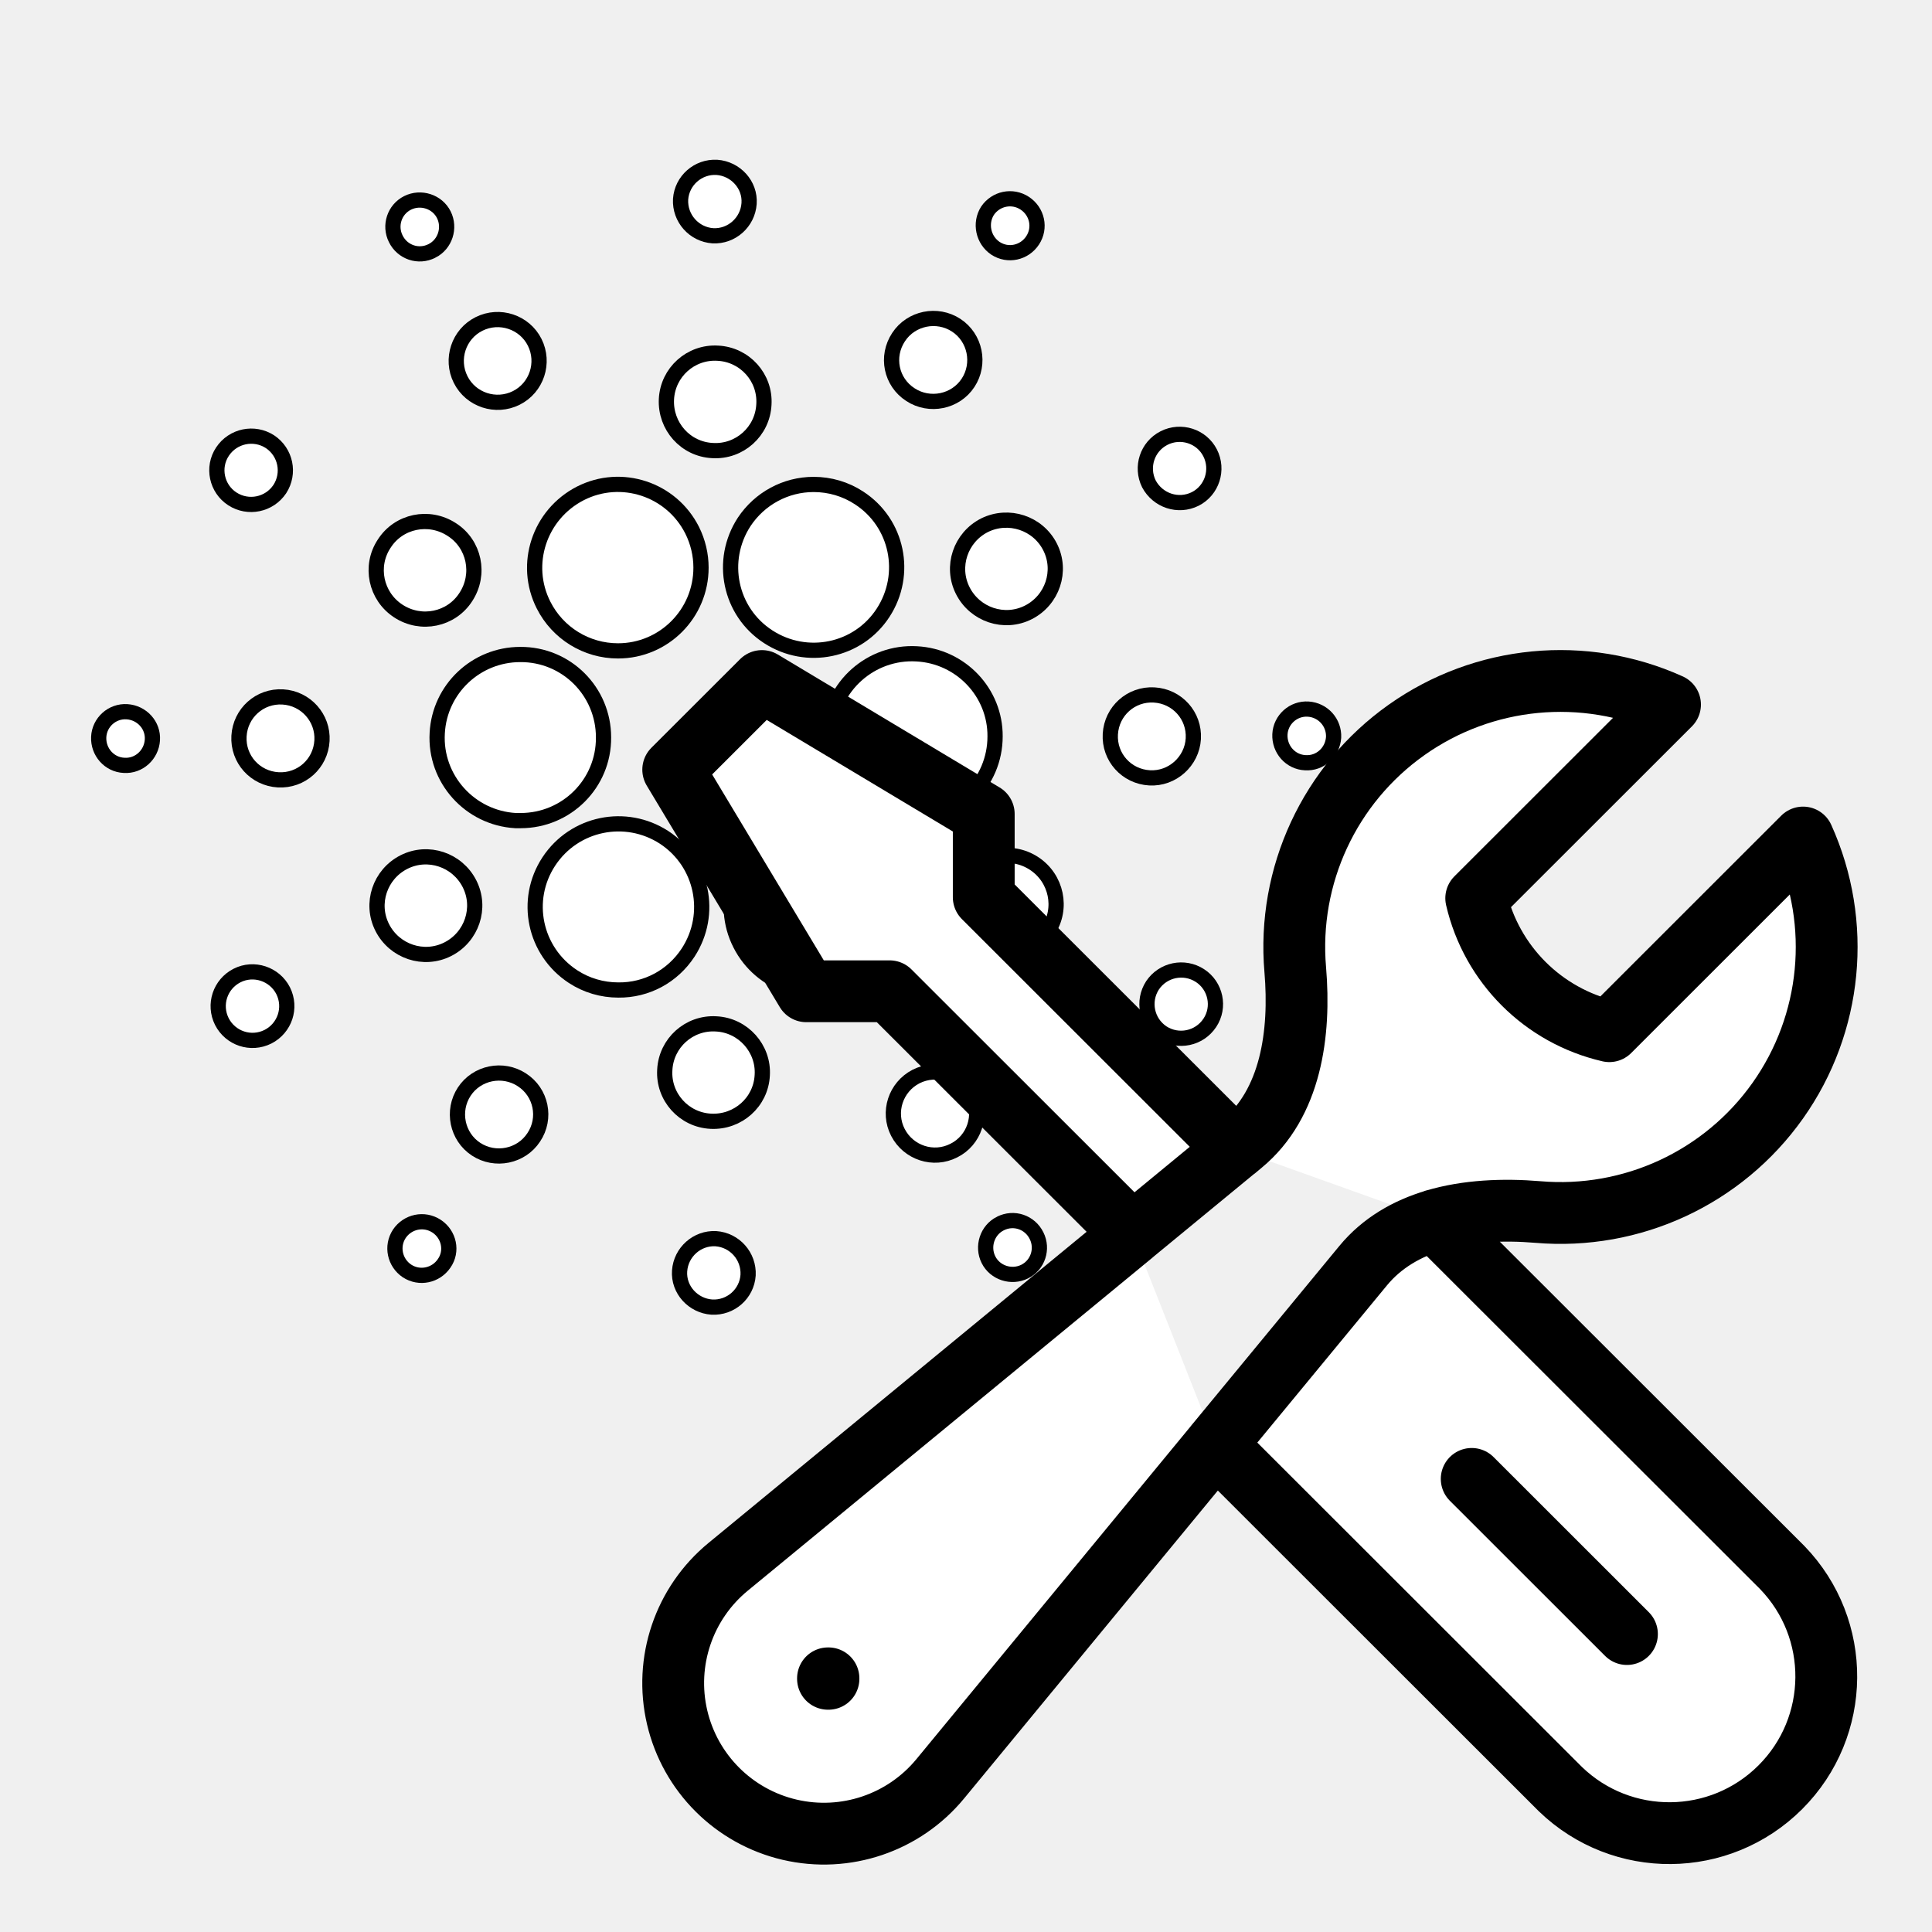
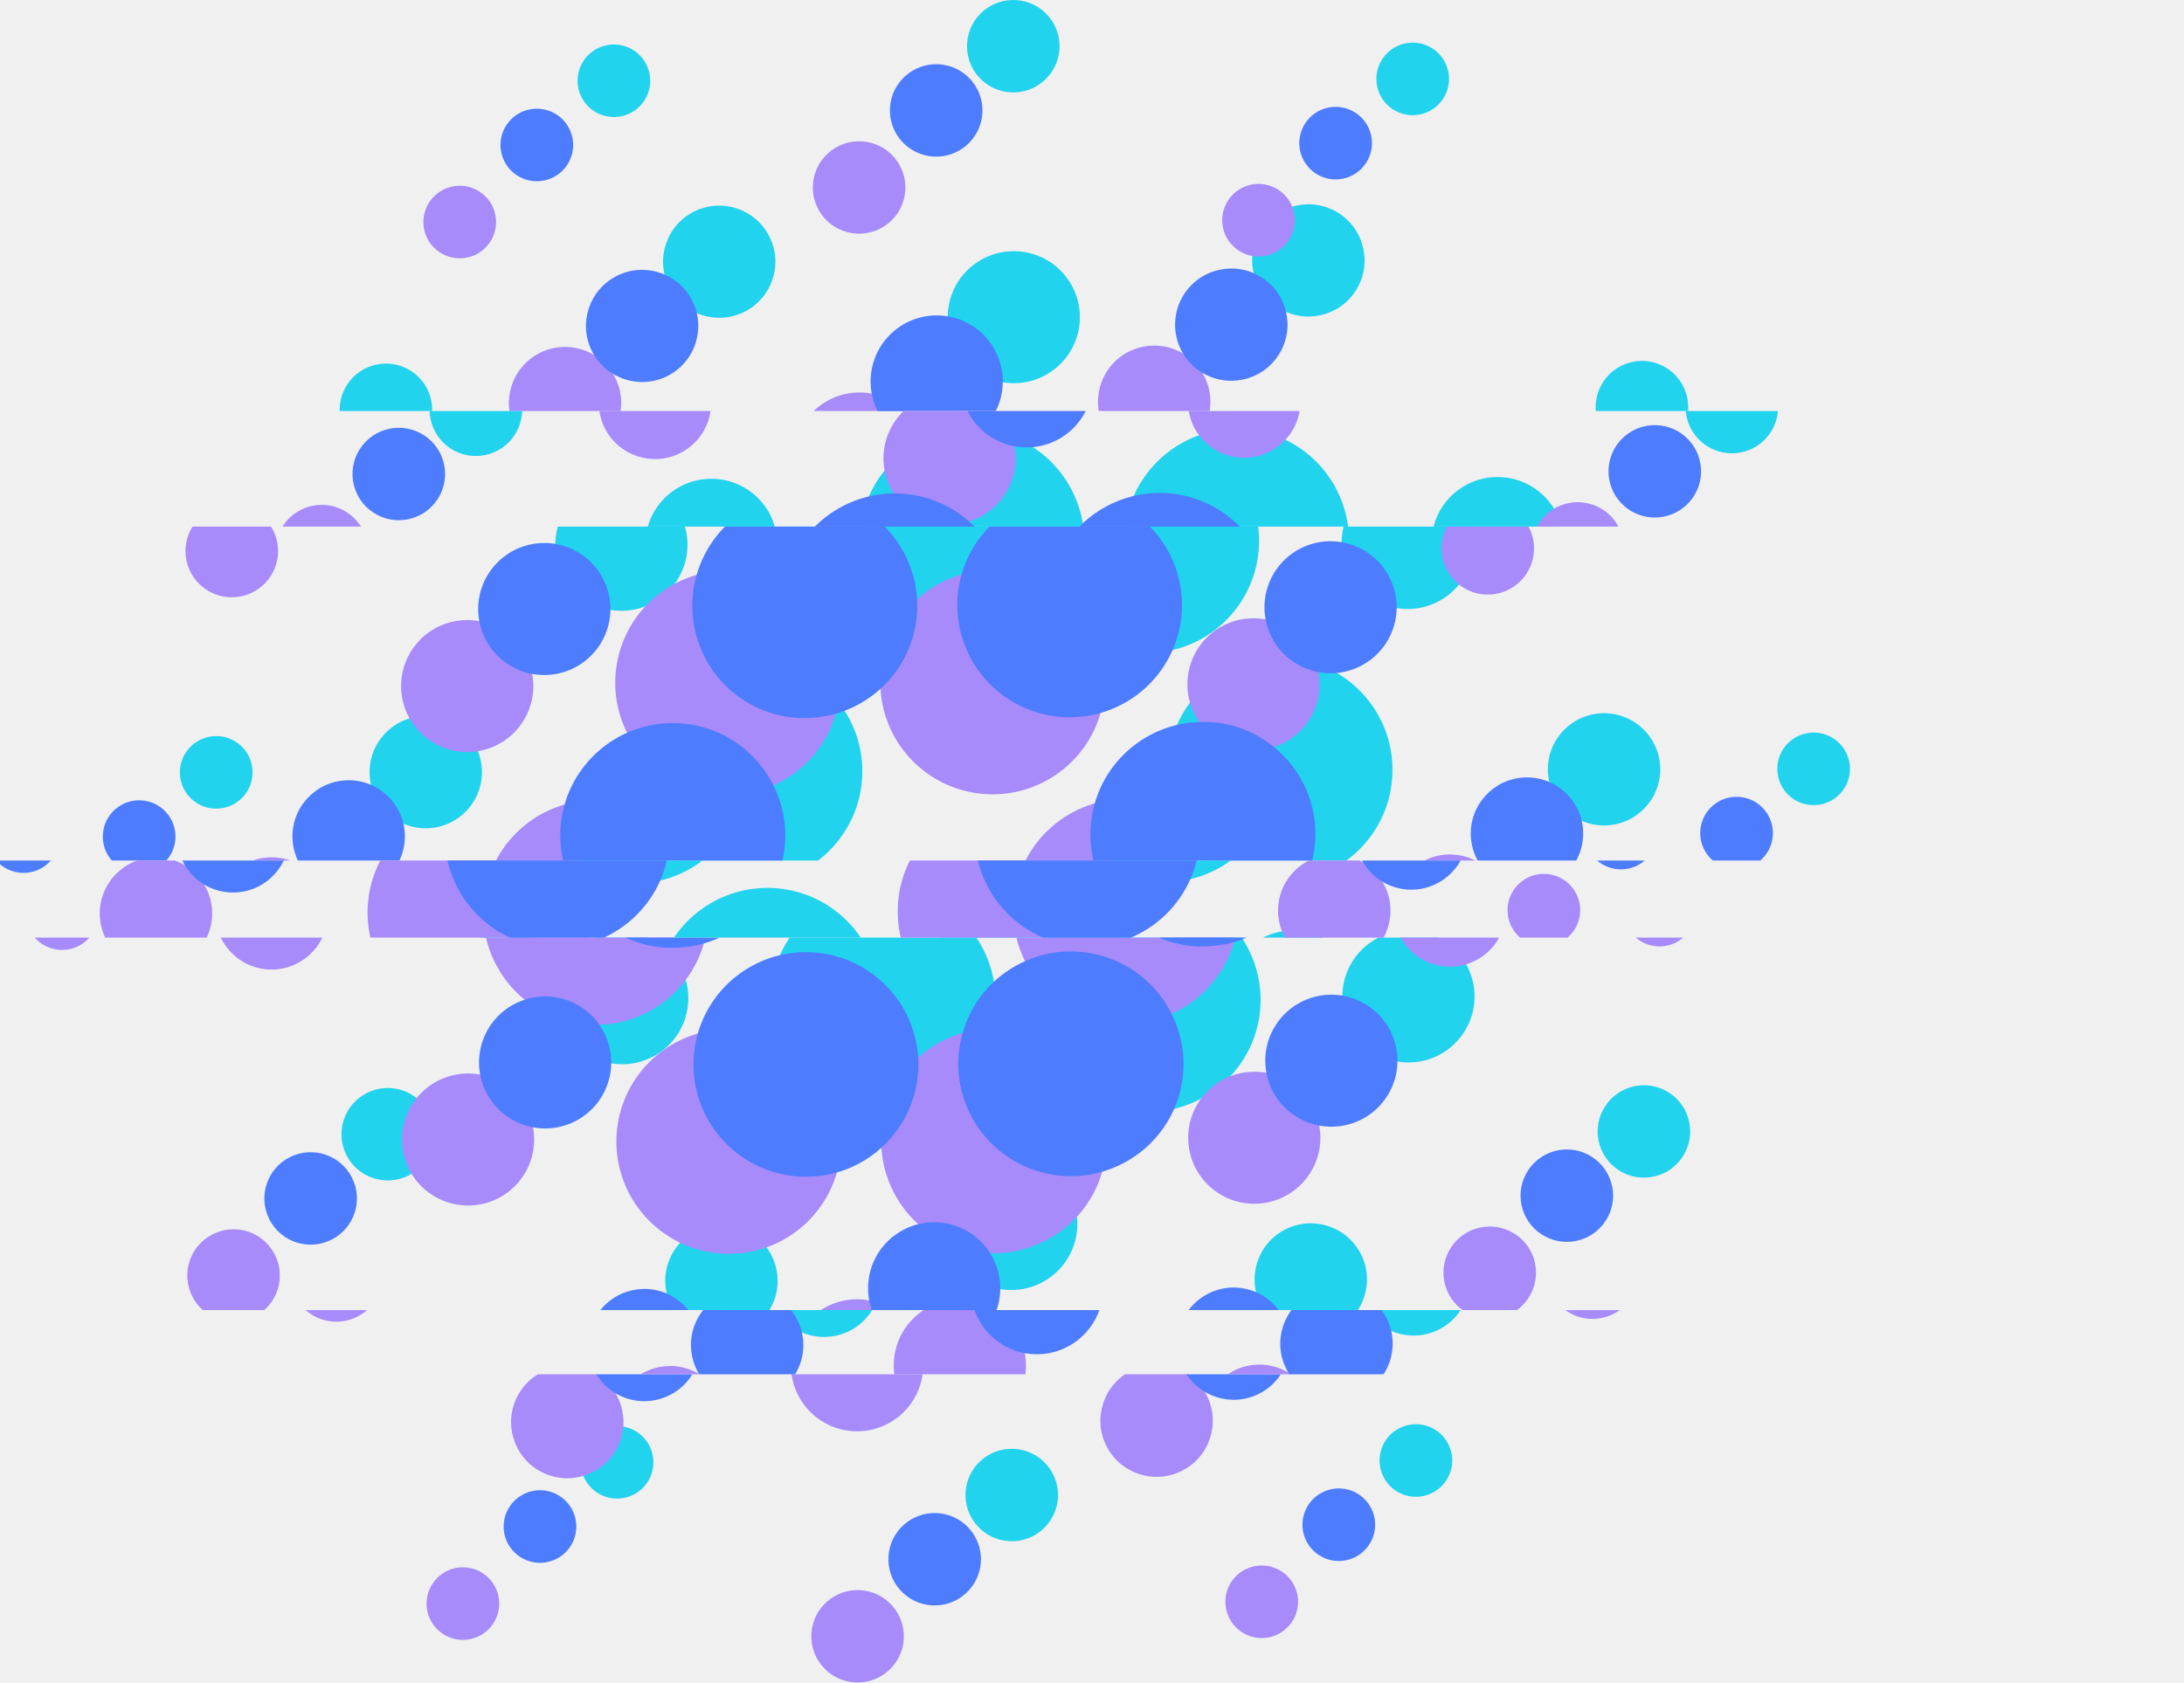
- <svg xmlns="http://www.w3.org/2000/svg" xmlns:xlink="http://www.w3.org/1999/xlink" version="1.1" id="Layer_1" x="0px" y="0px" viewBox="0 0 375 375" xml:space="preserve" width="375" height="375">
-   <defs id="defs30">
-     <linearGradient id="linearGradient3">
-       <stop style="stop-color:#ffffff;stop-opacity:1;" offset="0" id="stop3" />
-       <stop style="stop-color:#ffffff;stop-opacity:0;" offset="1" id="stop4" />
-     </linearGradient>
-     <linearGradient xlink:href="#linearGradient3" id="linearGradient4" x1="-2.321" y1="173.25" x2="377.321" y2="173.25" gradientUnits="userSpaceOnUse" />
+ <svg xmlns="http://www.w3.org/2000/svg" xmlns:xlink="http://www.w3.org/1999/xlink" viewBox="0 0 680 524">
+   <defs>
+     <g id="star">
+       <path d="M102.76,172a25.31,25.31,0,0,0,23.78,26.65c.49,0,1,0,1.46,0A25.26,25.26,0,1,0,102.76,172Z" />
+       <path d="M8.62,165.5a8.16,8.16,0,1,0,7.69,8.61A8.15,8.15,0,0,0,8.62,165.5Z" />
+       <path d="M101.16,25.43a8.16,8.16,0,1,0-11-3.62A8.18,8.18,0,0,0,101.16,25.43Z" />
+       <path d="M126.78,70.1a12.61,12.61,0,1,0-16.94-5.59A12.62,12.62,0,0,0,126.78,70.1Z" />
+       <path d="M40.58,100.82a10.39,10.39,0,1,0-3-14.38A10.39,10.39,0,0,0,40.58,100.82Z" />
+       <path d="M55.93,161a12.62,12.62,0,1,0,11.88,13.31A12.62,12.62,0,0,0,55.93,161Z" />
+       <path d="M42,245.72a10.39,10.39,0,1,0,13.95,4.6A10.37,10.37,0,0,0,42,245.72Z" />
+       <path d="M91,134.89a14.84,14.84,0,1,0-4.27-20.55A14.83,14.83,0,0,0,91,134.89Z" />
+       <path d="M246.47,69.1a12.62,12.62,0,1,0-3.63-17.47A12.61,12.61,0,0,0,246.47,69.1Z" />
+       <path d="M272.35,24.57A8.16,8.16,0,1,0,270,13.26,8.16,8.16,0,0,0,272.35,24.57Z" />
+       <path d="M248.45,147.91a25.25,25.25,0,0,0-2.87,50.42c.49,0,1,0,1.45,0a25.25,25.25,0,0,0,1.42-50.46Z" />
+       <path d="M135.08,133.14A25.12,25.12,0,0,0,157.64,147a25.25,25.25,0,0,0,22.54-36.62,25.25,25.25,0,1,0-45.1,22.73Z" />
+       <path d="M333,100.79a10.39,10.39,0,1,0-14-4.6A10.4,10.4,0,0,0,333,100.79Z" />
+       <path d="M269,108.83a14.84,14.84,0,1,0,19.94,6.58A14.86,14.86,0,0,0,269,108.83Z" />
+       <path d="M186.55,20.76a10.39,10.39,0,1,0-9.79-11A10.38,10.38,0,0,0,186.55,20.76Z" />
+       <path d="M186.43,86.13a14.84,14.84,0,1,0-14-15.66A14.84,14.84,0,0,0,186.43,86.13Z" />
+       <path d="M106,237.68a14.84,14.84,0,1,0-19.93-6.58A14.85,14.85,0,0,0,106,237.68Z" />
+       <path d="M196,107.79a25.22,25.22,0,1,0,21.14-11.41A25.28,25.28,0,0,0,196,107.79Z" />
+       <path d="M239.92,213.37a25.26,25.26,0,1,0-11.18,33.91A25.11,25.11,0,0,0,239.92,213.37Z" />
+       <path d="M284,211.62a14.84,14.84,0,1,0,4.27,20.55A14.84,14.84,0,0,0,284,211.62Z" />
+       <path d="M332.38,173.68a12.62,12.62,0,1,0-13.31,11.88A12.62,12.62,0,0,0,332.38,173.68Z" />
+       <path d="M367.3,164.71a8.16,8.16,0,1,0,7.69,8.61A8.17,8.17,0,0,0,367.3,164.71Z" />
+       <path d="M334.42,245.68a10.39,10.39,0,1,0,3,14.39A10.39,10.39,0,0,0,334.42,245.68Z" />
+       <path d="M102.65,321.94a8.16,8.16,0,1,0,2.34,11.3A8.17,8.17,0,0,0,102.65,321.94Z" />
+       <path d="M273.83,321.08a8.16,8.16,0,1,0,11,3.62A8.16,8.16,0,0,0,273.83,321.08Z" />
+       <path d="M179,238.71a25.25,25.25,0,1,0-21.14,11.41A25.1,25.1,0,0,0,179,238.71Z" />
+       <path d="M128.53,277.41a12.62,12.62,0,1,0,3.63,17.47A12.62,12.62,0,0,0,128.53,277.41Z" />
+       <path d="M187.38,325.74a10.39,10.39,0,1,0,9.78,11A10.39,10.39,0,0,0,187.38,325.74Z" />
+       <path d="M187.49,260.37a14.84,14.84,0,1,0,14,15.67A14.85,14.85,0,0,0,187.49,260.37Z" />
+       <path d="M248.21,276.4a12.62,12.62,0,1,0,17,5.59A12.62,12.62,0,0,0,248.21,276.4Z" />
+     </g>
+     <clipPath id="base">
+       <rect x="-80" y="0" width="840" height="128" />
+       <rect x="-80" y="164" width="840" height="104" />
+       <rect x="-80" y="292" width="840" height="116" />
+       <rect x="-80" y="428" width="840" height="96" />
+     </clipPath>
+     <clipPath id="g1">
+       <rect x="-80" y="128" width="840" height="36" />
+     </clipPath>
+     <clipPath id="g2">
+       <rect x="-80" y="268" width="840" height="24" />
+     </clipPath>
+     <clipPath id="g3">
+       <rect x="-80" y="408" width="840" height="20" />
+     </clipPath>
  </defs>
-   <style type="text/css" id="style1">
- 	.st0{fill:#000;}
- </style>
-   <g id="Layer_2_1_" transform="matrix(0.6391761,0,0,0.6384528,19.15985,32.4834)" style="fill:#ffffff;fill-opacity:1;stroke:#000000;stroke-width:4.625;stroke-dasharray:none;stroke-opacity:1">
-     <g id="Layer_1-2" style="fill:#ffffff;fill-opacity:1;stroke:#000000;stroke-width:4.625;stroke-dasharray:none;stroke-opacity:1">
-       <path class="st0" d="m 102.8,172 c -0.8,13.9 9.9,25.8 23.8,26.6 0.5,0 1,0 1.5,0 14,0 25.3,-11.3 25.2,-25.3 0,-14 -11.3,-25.3 -25.3,-25.2 -13.4,0 -24.5,10.5 -25.2,23.9 z" id="path1" style="fill:#ffffff;fill-opacity:1;stroke:#000000;stroke-width:4.625;stroke-dasharray:none;stroke-opacity:1" />
-       <path class="st0" d="m 8.6,165.5 c -4.5,-0.3 -8.4,3.2 -8.6,7.7 -0.2,4.5 3.2,8.4 7.7,8.6 4.5,0.3 8.3,-3.2 8.6,-7.7 0.3,-4.5 -3.2,-8.3 -7.7,-8.6 z" id="path2" style="fill:#ffffff;fill-opacity:1;stroke:#000000;stroke-width:4.625;stroke-dasharray:none;stroke-opacity:1" />
-       <path class="st0" d="m 101.2,25.4 c 4,-2 5.6,-7 3.6,-11 -2,-4 -7,-5.6 -11,-3.6 -4,2 -5.6,6.9 -3.6,10.9 2,4.1 6.9,5.8 11,3.7 -0.1,0 0,0 0,0 z" id="path3" style="fill:#ffffff;fill-opacity:1;stroke:#000000;stroke-width:4.625;stroke-dasharray:none;stroke-opacity:1" />
-       <path class="st0" d="m 126.8,70.1 c 6.2,-3.1 8.7,-10.7 5.6,-16.9 -3.1,-6.2 -10.7,-8.7 -16.9,-5.6 -6.2,3.1 -8.7,10.7 -5.6,16.9 3.1,6.2 10.7,8.7 16.9,5.6 z" id="path4" style="fill:#ffffff;fill-opacity:1;stroke:#000000;stroke-width:4.625;stroke-dasharray:none;stroke-opacity:1" />
-       <path class="st0" d="m 40.6,100.8 c 4.8,3.1 11.2,1.8 14.4,-3 3.1,-4.8 1.8,-11.2 -3,-14.4 -4.8,-3.1 -11.2,-1.8 -14.4,3 0,0 0,0 0,0 -3.2,4.8 -1.8,11.3 3,14.4 z" id="path5" style="fill:#ffffff;fill-opacity:1;stroke:#000000;stroke-width:4.625;stroke-dasharray:none;stroke-opacity:1" />
-       <path class="st0" d="m 55.9,161 c -7,-0.4 -12.9,4.9 -13.3,11.9 -0.4,7 4.9,12.9 11.9,13.3 7,0.4 12.9,-4.9 13.3,-11.9 0,0 0,0 0,0 0.4,-6.9 -4.9,-12.9 -11.9,-13.3 z" id="path6" style="fill:#ffffff;fill-opacity:1;stroke:#000000;stroke-width:4.625;stroke-dasharray:none;stroke-opacity:1" />
-       <path class="st0" d="m 42,245.7 c -5.1,2.6 -7.2,8.8 -4.6,14 2.6,5.1 8.8,7.2 14,4.6 5.1,-2.6 7.2,-8.8 4.6,-14 0,0 0,0 0,0 -2.6,-5.1 -8.9,-7.2 -14,-4.6 z" id="path7" style="fill:#ffffff;fill-opacity:1;stroke:#000000;stroke-width:4.625;stroke-dasharray:none;stroke-opacity:1" />
-       <path class="st0" d="m 91,134.9 c 6.9,4.5 16.1,2.6 20.5,-4.3 4.5,-6.9 2.6,-16.1 -4.3,-20.5 -6.9,-4.5 -16.1,-2.6 -20.5,4.3 -4.5,6.8 -2.6,16 4.3,20.5 z" id="path8" style="fill:#ffffff;fill-opacity:1;stroke:#000000;stroke-width:4.625;stroke-dasharray:none;stroke-opacity:1" />
-       <path class="st0" d="m 246.5,69.1 c 5.8,3.8 13.7,2.2 17.5,-3.6 3.8,-5.8 2.2,-13.7 -3.6,-17.5 -5.8,-3.8 -13.7,-2.2 -17.5,3.6 0,0 0,0 0,0 -3.9,5.9 -2.3,13.7 3.6,17.5 z" id="path9" style="fill:#ffffff;fill-opacity:1;stroke:#000000;stroke-width:4.625;stroke-dasharray:none;stroke-opacity:1" />
-       <path class="st0" d="m 272.3,24.6 c 3.8,2.5 8.8,1.4 11.3,-2.4 2.5,-3.8 1.4,-8.8 -2.4,-11.3 -3.8,-2.5 -8.8,-1.4 -11.3,2.3 -2.4,3.8 -1.3,8.9 2.4,11.4 z" id="path10" style="fill:#ffffff;fill-opacity:1;stroke:#000000;stroke-width:4.625;stroke-dasharray:none;stroke-opacity:1" />
-       <path class="st0" d="m 248.4,147.9 c -13.9,-0.8 -25.9,9.9 -26.6,23.8 -0.8,13.9 9.9,25.9 23.8,26.6 0.5,0 1,0 1.4,0 13.9,0 25.2,-11.3 25.2,-25.3 0.1,-13.3 -10.4,-24.4 -23.8,-25.1 z" id="path11" style="fill:#ffffff;fill-opacity:1;stroke:#000000;stroke-width:4.625;stroke-dasharray:none;stroke-opacity:1" />
-       <path class="st0" d="m 135.1,133.1 c 4.3,8.5 13,13.9 22.6,13.9 13.9,0 25.2,-11.3 25.2,-25.3 0,-3.9 -0.9,-7.8 -2.7,-11.4 -6.3,-12.5 -21.5,-17.5 -33.9,-11.2 -12.5,6.4 -17.5,21.6 -11.2,34 z" id="path12" style="fill:#ffffff;fill-opacity:1;stroke:#000000;stroke-width:4.625;stroke-dasharray:none;stroke-opacity:1" />
-       <path class="st0" d="m 333,100.8 c 5.1,-2.6 7.1,-8.9 4.5,-14 -2.6,-5.1 -8.9,-7.1 -14,-4.5 -5.1,2.6 -7.1,8.8 -4.6,13.9 2.7,5.1 8.9,7.2 14.1,4.6 z" id="path13" style="fill:#ffffff;fill-opacity:1;stroke:#000000;stroke-width:4.625;stroke-dasharray:none;stroke-opacity:1" />
-       <path class="st0" d="m 269,108.8 c -7.3,3.7 -10.3,12.6 -6.6,19.9 3.7,7.3 12.6,10.3 19.9,6.6 7.3,-3.7 10.3,-12.6 6.6,-19.9 -3.7,-7.3 -12.6,-10.2 -19.9,-6.6 z" id="path14" style="fill:#ffffff;fill-opacity:1;stroke:#000000;stroke-width:4.625;stroke-dasharray:none;stroke-opacity:1" />
-       <path class="st0" d="m 186.5,20.8 c 5.7,0.3 10.6,-4.1 11,-9.8 0.4,-5.7 -4.1,-10.6 -9.8,-11 -5.7,-0.3 -10.6,4 -11,9.7 -0.3,5.8 4.1,10.7 9.8,11.1 z" id="path15" style="fill:#ffffff;fill-opacity:1;stroke:#000000;stroke-width:4.625;stroke-dasharray:none;stroke-opacity:1" />
-       <path class="st0" d="m 186.4,86.1 c 8.2,0.5 15.2,-5.8 15.6,-14 0.5,-8.2 -5.8,-15.2 -14,-15.6 -8.2,-0.5 -15.2,5.8 -15.6,14 -0.4,8.2 5.8,15.2 14,15.6 z" id="path16" style="fill:#ffffff;fill-opacity:1;stroke:#000000;stroke-width:4.625;stroke-dasharray:none;stroke-opacity:1" />
-       <path class="st0" d="m 106,237.7 c 7.3,-3.7 10.3,-12.6 6.6,-19.9 -3.7,-7.3 -12.6,-10.3 -19.9,-6.6 -7.3,3.7 -10.3,12.6 -6.6,19.9 3.7,7.3 12.6,10.3 19.9,6.6 z" id="path17" style="fill:#ffffff;fill-opacity:1;stroke:#000000;stroke-width:4.625;stroke-dasharray:none;stroke-opacity:1" />
-       <path class="st0" d="m 196,107.8 c -7.6,11.7 -4.4,27.3 7.3,34.9 11.7,7.6 27.3,4.4 34.9,-7.3 7.6,-11.7 4.4,-27.3 -7.3,-34.9 -4.1,-2.7 -8.9,-4.1 -13.8,-4.1 -8.5,0 -16.4,4.3 -21.1,11.4 z" id="path18" style="fill:#ffffff;fill-opacity:1;stroke:#000000;stroke-width:4.625;stroke-dasharray:none;stroke-opacity:1" />
-       <path class="st0" d="m 239.9,213.4 c -6.3,-12.5 -21.5,-17.5 -33.9,-11.2 -12.5,6.3 -17.5,21.5 -11.2,33.9 6.3,12.5 21.5,17.5 33.9,11.2 0,0 0,0 0,0 12.4,-6.2 17.5,-21.2 11.3,-33.7 0,-0.1 0,-0.1 -0.1,-0.2 z" id="path19" style="fill:#ffffff;fill-opacity:1;stroke:#000000;stroke-width:4.625;stroke-dasharray:none;stroke-opacity:1" />
-       <path class="st0" d="m 284,211.6 c -6.9,-4.5 -16.1,-2.6 -20.5,4.3 -4.5,6.9 -2.6,16.1 4.3,20.5 6.9,4.5 16.1,2.6 20.5,-4.3 4.5,-6.8 2.6,-16 -4.3,-20.5 z" id="path20" style="fill:#ffffff;fill-opacity:1;stroke:#000000;stroke-width:4.625;stroke-dasharray:none;stroke-opacity:1" />
-       <path class="st0" d="m 332.4,173.7 c 0.4,-7 -4.9,-12.9 -11.9,-13.3 -7,-0.4 -12.9,4.9 -13.3,11.9 -0.4,7 4.9,12.9 11.9,13.3 0,0 0,0 0,0 6.9,0.4 12.9,-5 13.3,-11.9 z" id="path21" style="fill:#ffffff;fill-opacity:1;stroke:#000000;stroke-width:4.625;stroke-dasharray:none;stroke-opacity:1" />
-       <path class="st0" d="m 367.3,164.7 c -4.5,-0.3 -8.4,3.2 -8.6,7.7 -0.2,4.5 3.2,8.4 7.7,8.6 4.5,0.3 8.3,-3.2 8.6,-7.7 0.2,-4.5 -3.2,-8.3 -7.7,-8.6 z" id="path22" style="fill:#ffffff;fill-opacity:1;stroke:#000000;stroke-width:4.625;stroke-dasharray:none;stroke-opacity:1" />
-       <path class="st0" d="m 334.4,245.7 c -4.8,-3.1 -11.2,-1.8 -14.4,3 -3.1,4.8 -1.8,11.2 3,14.4 4.8,3.1 11.2,1.8 14.4,-3 3.2,-4.8 1.8,-11.3 -3,-14.4 z" id="path23" style="fill:#ffffff;fill-opacity:1;stroke:#000000;stroke-width:4.625;stroke-dasharray:none;stroke-opacity:1" />
-       <path class="st0" d="m 102.6,321.9 c -3.8,-2.5 -8.8,-1.4 -11.3,2.3 -2.5,3.8 -1.4,8.8 2.3,11.3 3.8,2.5 8.8,1.4 11.3,-2.3 0,0 0,0 0,0 2.6,-3.7 1.5,-8.8 -2.3,-11.3 z" id="path24" style="fill:#ffffff;fill-opacity:1;stroke:#000000;stroke-width:4.625;stroke-dasharray:none;stroke-opacity:1" />
-       <path class="st0" d="m 273.8,321.1 c -4,2 -5.6,7 -3.6,11 2,4 7,5.6 11,3.6 4,-2 5.6,-6.9 3.6,-10.9 -2,-4.1 -6.9,-5.8 -11,-3.7 0.1,0 0,0 0,0 z" id="path25" style="fill:#ffffff;fill-opacity:1;stroke:#000000;stroke-width:4.625;stroke-dasharray:none;stroke-opacity:1" />
-       <path class="st0" d="m 179,238.7 c 7.6,-11.7 4.4,-27.3 -7.3,-35 -11.7,-7.6 -27.3,-4.4 -35,7.3 -7.7,11.7 -4.4,27.3 7.3,35 4.1,2.7 8.9,4.1 13.8,4.1 8.6,0.1 16.5,-4.2 21.2,-11.4 z" id="path26" style="fill:#ffffff;fill-opacity:1;stroke:#000000;stroke-width:4.625;stroke-dasharray:none;stroke-opacity:1" />
-       <path class="st0" d="m 128.5,277.4 c -5.8,-3.8 -13.7,-2.2 -17.5,3.6 -3.8,5.8 -2.2,13.7 3.6,17.5 5.8,3.8 13.7,2.2 17.5,-3.6 0,0 0,0 0,0 3.9,-5.8 2.3,-13.7 -3.6,-17.5 z" id="path27" style="fill:#ffffff;fill-opacity:1;stroke:#000000;stroke-width:4.625;stroke-dasharray:none;stroke-opacity:1" />
-       <path class="st0" d="m 187.4,325.7 c -5.7,-0.3 -10.6,4.1 -11,9.8 -0.4,5.7 4.1,10.6 9.8,11 5.7,0.3 10.6,-4 11,-9.7 0.3,-5.8 -4.1,-10.7 -9.8,-11.1 z" id="path28" style="fill:#ffffff;fill-opacity:1;stroke:#000000;stroke-width:4.625;stroke-dasharray:none;stroke-opacity:1" />
-       <path class="st0" d="m 187.5,260.4 c -8.2,-0.5 -15.2,5.8 -15.6,14 -0.5,8.2 5.8,15.2 14,15.6 8.2,0.4 15.2,-5.8 15.6,-14 0.5,-8.1 -5.8,-15.2 -14,-15.6 z" id="path29" style="fill:#ffffff;fill-opacity:1;stroke:#000000;stroke-width:4.625;stroke-dasharray:none;stroke-opacity:1" />
-       <path class="st0" d="m 248.2,276.4 c -6.2,3.2 -8.7,10.8 -5.5,17 3.2,6.2 10.8,8.7 17,5.5 6.2,-3.1 8.7,-10.7 5.6,-16.9 -3.2,-6.2 -10.8,-8.8 -17.1,-5.6 z" id="path30" style="fill:#ffffff;fill-opacity:1;stroke:#000000;stroke-width:4.625;stroke-dasharray:none;stroke-opacity:1" />
+   <g clip-path="url(#base)">
+     <use href="#star" xlink:href="#star" transform="translate(56 0) scale(1.386667 1.385241)" fill="#22d3ee" />
+     <use href="#star" xlink:href="#star" transform="translate(8 44) scale(1.386667 1.385241)" fill="#a78bfa" />
+     <use href="#star" xlink:href="#star" transform="translate(32 20) scale(1.386667 1.385241)" fill="#4d7cfe" />
+   </g>
+   <g transform="translate(28 0)">
+     <g clip-path="url(#g1)">
+       <use href="#star" xlink:href="#star" transform="translate(56 0) scale(1.386667 1.385241)" fill="#22d3ee" />
+       <use href="#star" xlink:href="#star" transform="translate(8 44) scale(1.386667 1.385241)" fill="#a78bfa" />
+       <use href="#star" xlink:href="#star" transform="translate(32 20) scale(1.386667 1.385241)" fill="#4d7cfe" />
    </g>
  </g>
-   <g id="layer1" style="fill:#ffffff;fill-opacity:1">
-     <g style="fill:#ffffff;fill-opacity:1;stroke:currentColor;stroke-width:1.326;stroke-dasharray:none" id="g31" transform="matrix(9.048601,0,0,9.048601,140.4718,133.6077)">
-       <path stroke-linecap="round" stroke-linejoin="round" d="m 10.551,16.222 7.397,7.391 a 3.365,3.362 0 0 0 4.758,-4.754 L 15.249,11.409 m -4.698,4.814 3.167,-3.841 c 0.402,-0.487 0.939,-0.794 1.533,-0.971 m -4.699,4.812 -5.906,7.167 A 3.233,3.23 0 1 1 0.096,18.843 L 8.77,11.705 m 6.481,-0.295 c 0.698,-0.208 1.476,-0.238 2.211,-0.177 A 5.709,5.705 0 0 0 23.153,3.2 L 18.997,7.354 A 3.811,3.808 0 0 1 16.142,4.502 L 20.299,0.348 A 5.709,5.705 0 0 0 12.26,6.036 c 0.115,1.364 -0.09,2.87 -1.147,3.74 l -0.129,0.108 M 8.77,11.705 3.559,6.498 H 1.772 L -1.083,1.744 0.82,-0.157 5.578,2.695 v 1.786 l 5.405,5.401 M 8.769,11.704 10.983,9.882 M 19.375,20.286 16.045,16.958 M 2.237,21.236 h 0.01 v 0.01 h -0.01 z" id="path1-9" style="fill:#ffffff;fill-opacity:1;stroke-width:1.326;stroke-dasharray:none" />
+   <g transform="translate(-36 0)">
+     <g clip-path="url(#g2)">
+       <use href="#star" xlink:href="#star" transform="translate(56 0) scale(1.386667 1.385241)" fill="#22d3ee" />
+       <use href="#star" xlink:href="#star" transform="translate(8 44) scale(1.386667 1.385241)" fill="#a78bfa" />
+       <use href="#star" xlink:href="#star" transform="translate(32 20) scale(1.386667 1.385241)" fill="#4d7cfe" />
+     </g>
+   </g>
+   <g transform="translate(32 0)">
+     <g clip-path="url(#g3)">
+       <use href="#star" xlink:href="#star" transform="translate(56 0) scale(1.386667 1.385241)" fill="#22d3ee" />
+       <use href="#star" xlink:href="#star" transform="translate(8 44) scale(1.386667 1.385241)" fill="#a78bfa" />
+       <use href="#star" xlink:href="#star" transform="translate(32 20) scale(1.386667 1.385241)" fill="#4d7cfe" />
    </g>
  </g>
</svg>
